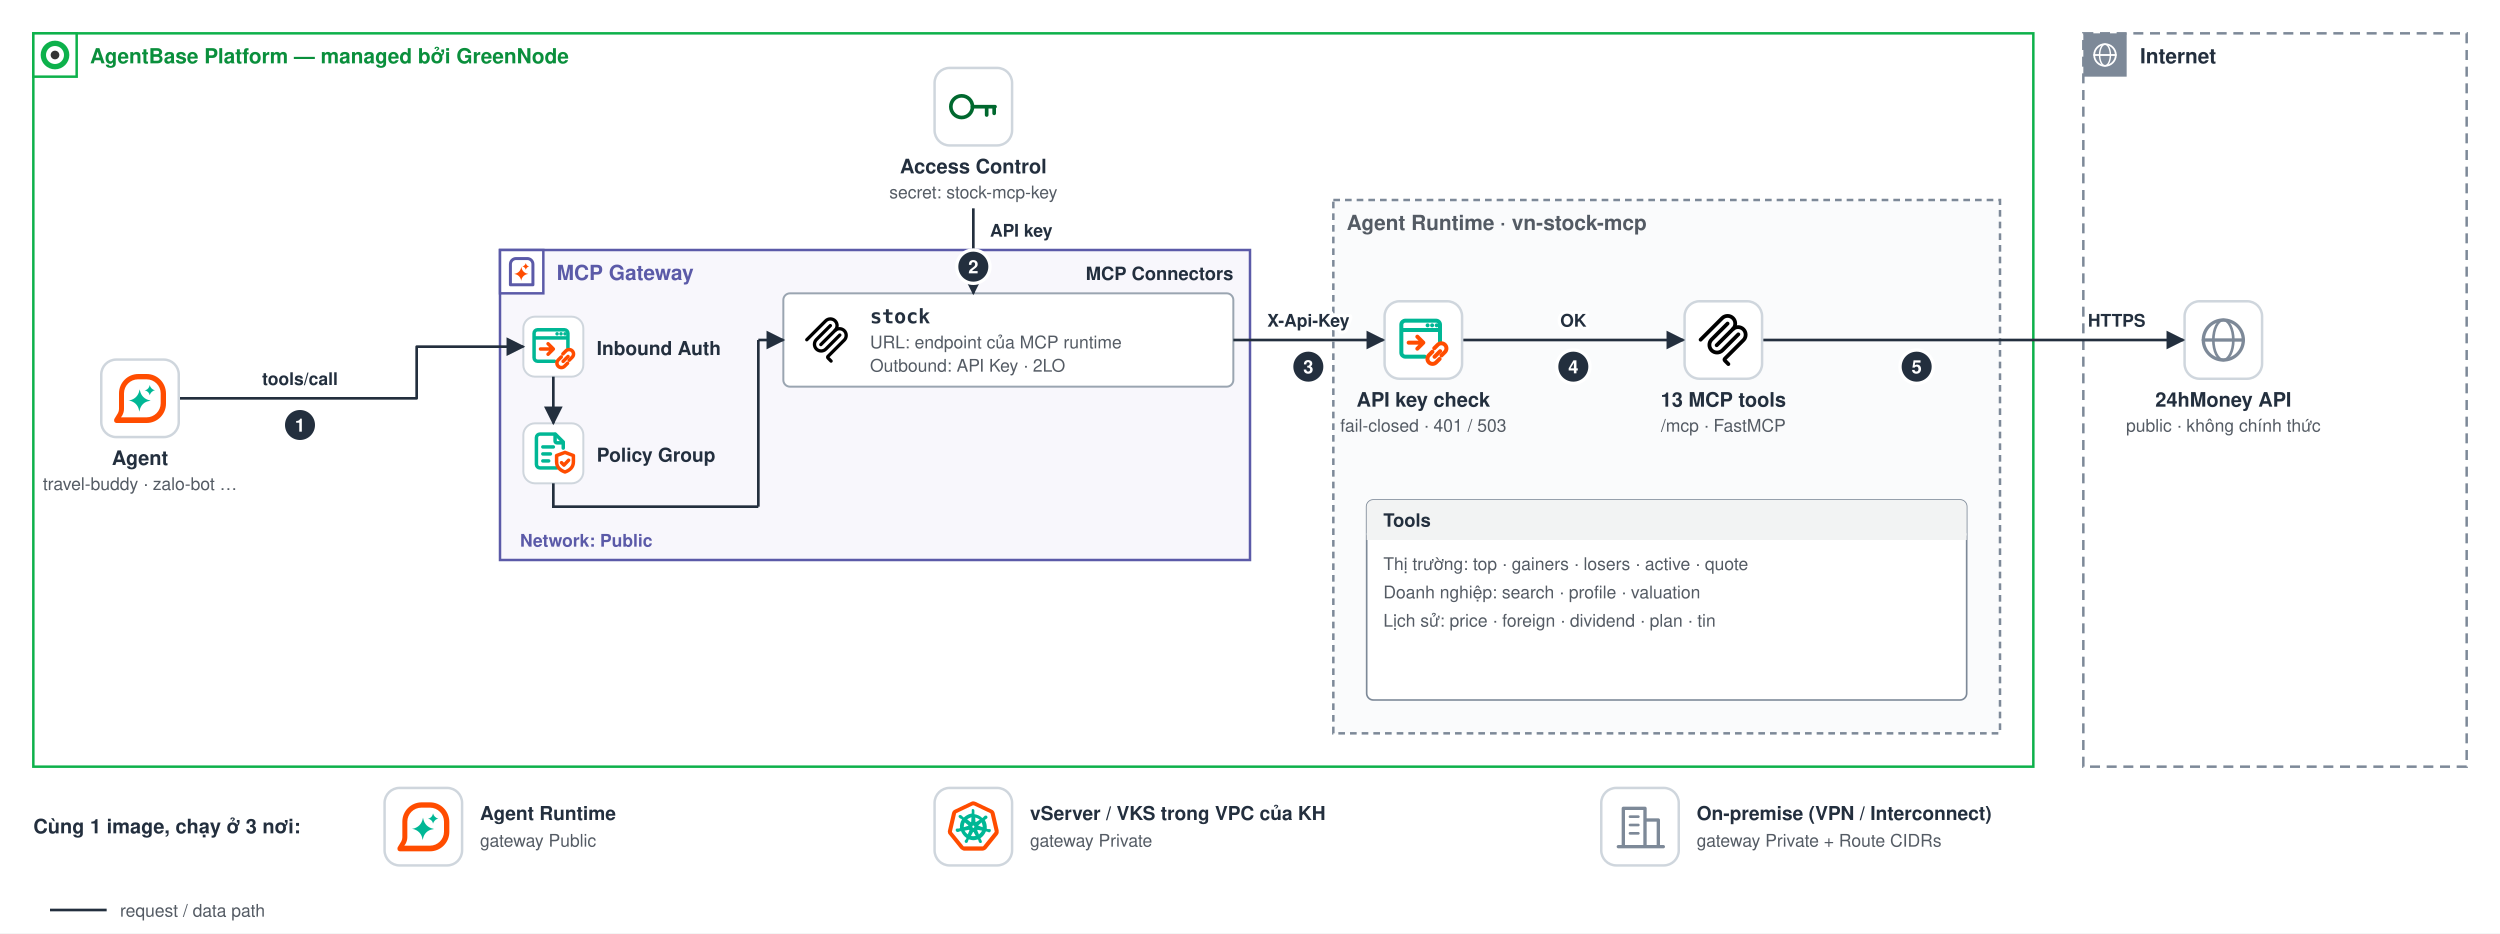
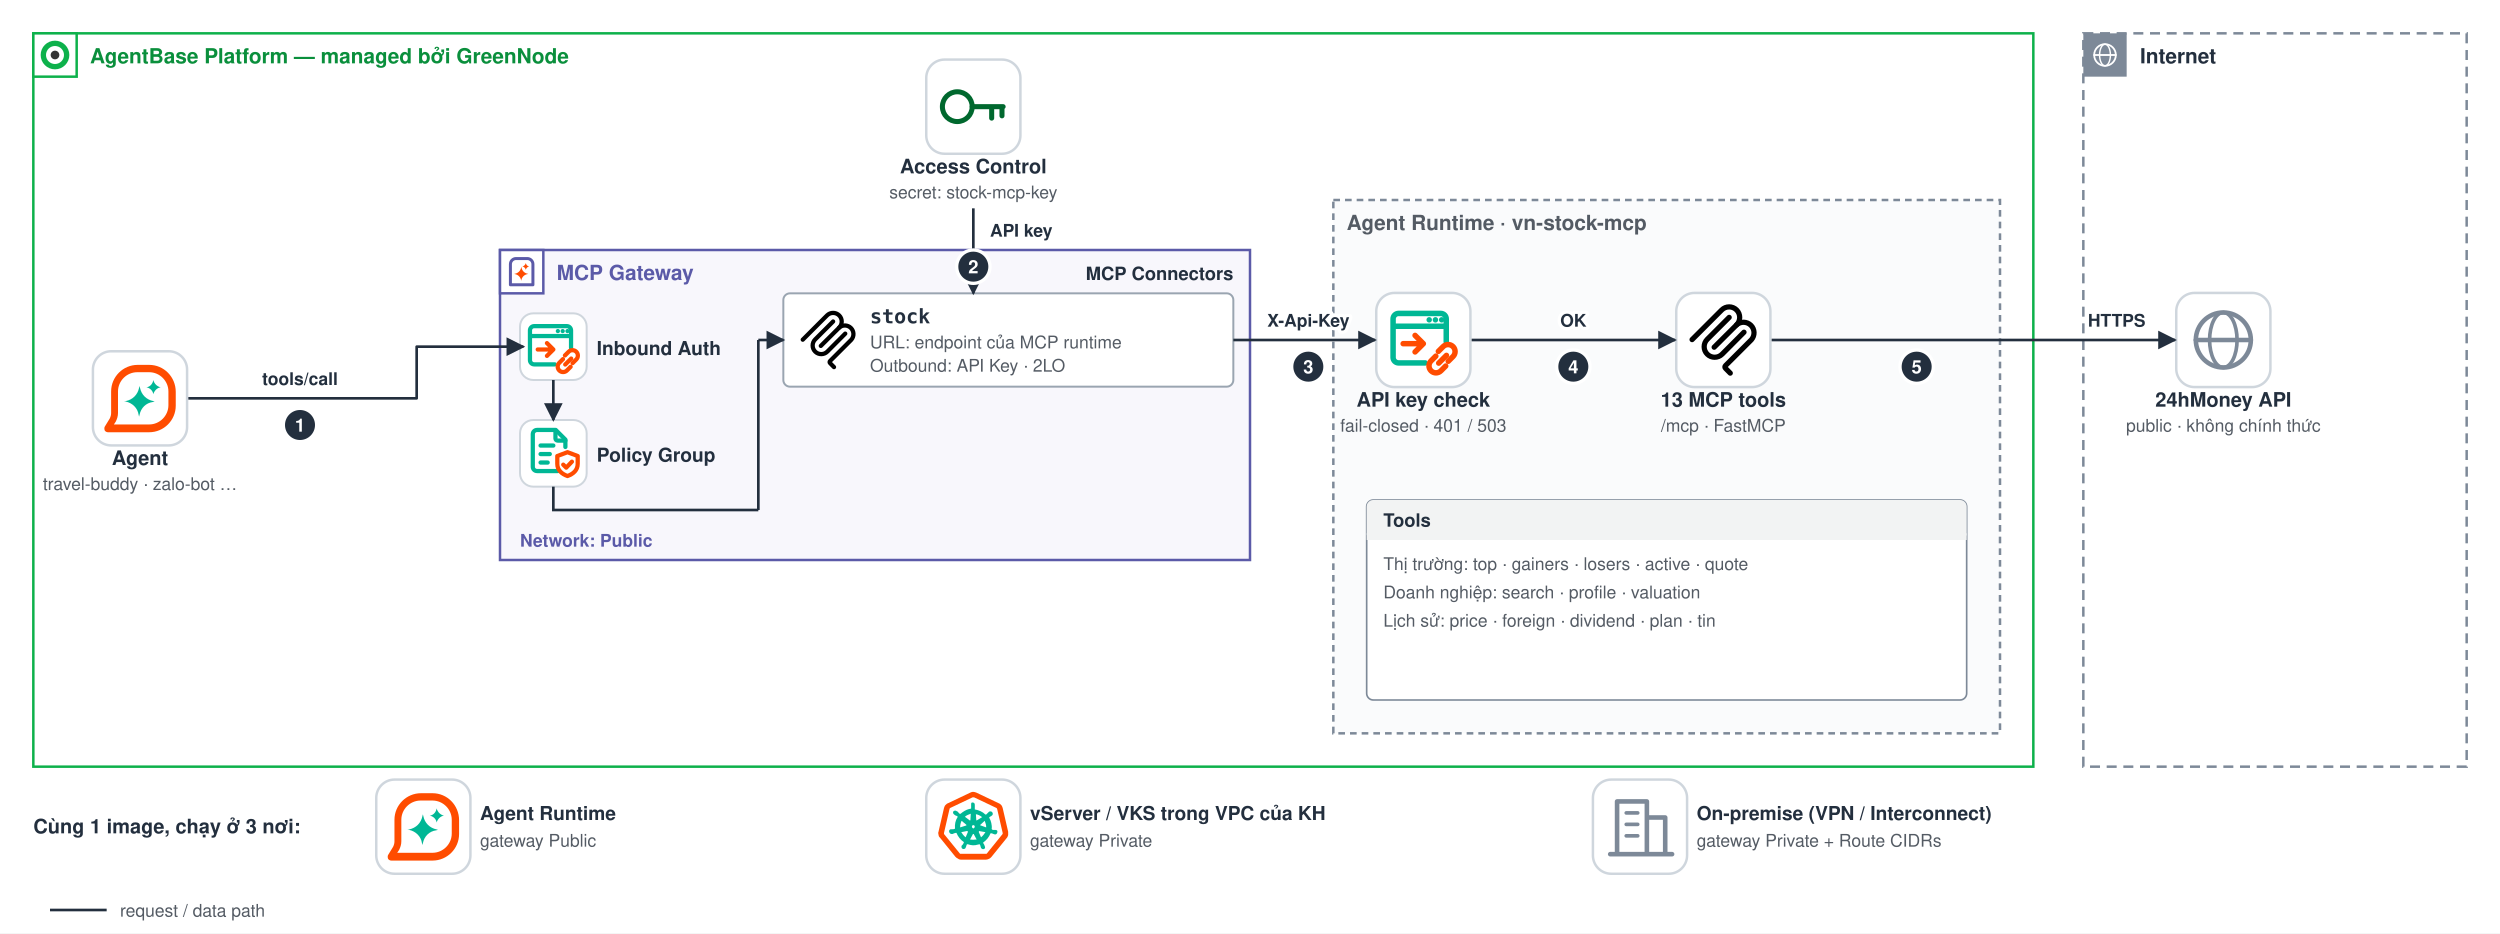
<svg xmlns="http://www.w3.org/2000/svg" xmlns:xlink="http://www.w3.org/1999/xlink" width="1500" height="560" viewBox="0 0 1500 560" font-family="Helvetica Neue,Helvetica,Arial,sans-serif" role="img" aria-label="Kiến trúc mcp-stock-server: agent gọi tool qua MCP Gateway; connector stock gắn API key từ Access Control; server kiểm tra key rồi gọi API 24hMoney">
  <rect width="1500" height="560" fill="#FFFFFF" />
  <defs>
    <marker id="a-ink" viewBox="0 0 10 10" refX="9" refY="5" markerWidth="7" markerHeight="7" orient="auto-start-reverse">
      <path d="M0 0L10 5L0 10z" fill="#232F3E" />
    </marker>
    <marker id="a-org" viewBox="0 0 10 10" refX="9" refY="5" markerWidth="7" markerHeight="7" orient="auto-start-reverse">
      <path d="M0 0L10 5L0 10z" fill="#FF4C00" />
    </marker>
    <marker id="a-red" viewBox="0 0 10 10" refX="9" refY="5" markerWidth="7" markerHeight="7" orient="auto-start-reverse">
      <path d="M0 0L10 5L0 10z" fill="#DD344C" />
    </marker>
    <symbol id="gn-ai" viewBox="0 0 20 20" fill="none">
      <path fill="#358DD5" d="M16.5,6.3c-0.5-1.2-1.6-2-2.9-2c-0.3-1.7-1.9-3-3.7-3c-1.8,0-3.3,1.3-3.7,3C5,4.1,3.7,5,3.3,6.3C2.1,6.6,1.2,7.7,1.2,9c0,1.5,1.2,2.8,2.8,2.8h12c1.5,0,2.8-1.2,2.8-2.8C18.8,7.7,17.8,6.6,16.5,6.3z M16,10.2H4c-0.7,0-1.2-0.6-1.2-1.2S3.3,7.7,4,7.7c0.3,0,0.7,0.1,0.9,0.4L6,9.2c0.3,0.3,0.8,0.3,1.1,0c0.3-0.3,0.3-0.8,0-1.1L5.9,7c-0.3-0.3-0.7-0.5-1-0.6C5.2,5.8,6,5.6,6.6,5.9c0.2,0.1,0.5,0.1,0.8,0c0.2-0.2,0.4-0.4,0.4-0.7c0-0.1,0-0.1,0-0.2c0-1.2,1-2.2,2.2-2.2s2.2,1,2.2,2.3c0,0.2,0.1,0.4,0.3,0.6c0.2,0.1,0.4,0.2,0.6,0.2c0.7-0.1,1.4,0.1,1.8,0.7c-0.3,0.1-0.6,0.3-0.8,0.5l-0.9,0.9h-0.7c-0.4,0-0.8,0.3-0.8,0.8c0,0.4,0.3,0.8,0.8,0.8h1c0.2,0,0.4-0.1,0.5-0.2l1.1-1.1c0.2-0.2,0.5-0.3,0.8-0.4c0,0,0,0,0,0c0.7,0,1.3,0.6,1.3,1.2S16.7,10.2,16,10.2z" />
      <path fill="#358DD5" d="M11.5,6.5L10.1,8l0.7,0.7V11c0,0.4-0.3,0.8-0.8,0.8S9.2,11.4,9.2,11V9.3L7.5,7.5c-0.3-0.3-0.3-0.8,0-1.1c0.3-0.3,0.8-0.3,1.1,0L9,6.9l1.5-1.5c0.3-0.3,0.8-0.3,1.1,0C11.8,5.8,11.8,6.2,11.5,6.5z" />
      <path fill="#358DD5" d="M10.8,11v3.4c-0.2-0.1-0.5-0.1-0.8-0.1s-0.5,0-0.8,0.1V11c0-0.4,0.3-0.8,0.8-0.8S10.8,10.6,10.8,11z" />
      <path fill="#358DD5" d="M14.5,13.5c-0.5,0.2-0.8,0.6-1.1,1.1l-1-1c-0.1-0.1-0.2-0.3-0.2-0.5v-2c0-0.4,0.3-0.8,0.8-0.8s0.8,0.3,0.8,0.8v1.7L14.5,13.5z" />
      <path fill="#358DD5" d="M7.8,11v2c0,0.2-0.1,0.4-0.2,0.5l-1,1c-0.2-0.5-0.6-0.8-1.1-1.1l0.8-0.8V11c0-0.4,0.3-0.8,0.8-0.8S7.8,10.6,7.8,11z" />
      <path fill="#FF5F4E" d="M10.8,14.4c-0.2-0.1-0.5-0.1-0.8-0.1s-0.5,0-0.8,0.1c-0.9,0.3-1.5,1.1-1.5,2.1c0,1.2,1,2.2,2.2,2.2s2.2-1,2.2-2.2C12.2,15.5,11.6,14.7,10.8,14.4z M10,17.2c-0.4,0-0.8-0.3-0.8-0.8c0-0.4,0.3-0.8,0.8-0.8s0.8,0.3,0.8,0.8C10.8,16.9,10.4,17.2,10,17.2z" />
      <path fill="#FF5F4E" d="M6.5,14.5c-0.2-0.5-0.6-0.8-1.1-1.1c-0.3-0.1-0.6-0.2-1-0.2c-1.2,0-2.2,1-2.2,2.2s1,2.2,2.2,2.2s2.2-1,2.2-2.2C6.8,15.1,6.7,14.8,6.5,14.5z M4.5,16.2c-0.4,0-0.8-0.3-0.8-0.8c0-0.4,0.3-0.8,0.8-0.8s0.8,0.3,0.8,0.8C5.2,15.9,4.9,16.2,4.5,16.2z" />
      <path fill="#FF5F4E" d="M15.5,13.2c-0.3,0-0.7,0.1-1,0.2c-0.5,0.2-0.8,0.6-1.1,1.1c-0.1,0.3-0.2,0.6-0.2,1c0,1.2,1,2.2,2.2,2.2s2.2-1,2.2-2.2S16.7,13.2,15.5,13.2z M15.5,16.2c-0.4,0-0.8-0.3-0.8-0.8c0-0.4,0.3-0.8,0.8-0.8s0.8,0.3,0.8,0.8C16.2,15.9,15.9,16.2,15.5,16.2z" />
    </symbol>
    <symbol id="gn-cr" viewBox="0 0 20 20" fill="none">
      <path fill="#00682E" d="M17.6,4.3L11,1.6c-0.7-0.3-1.3-0.3-2,0L2.4,4.3C1.7,4.6,1.2,5.3,1.2,6v10.6c0,1.2,0.9,2.1,2.1,2.1h13.6c1,0,1.8-0.8,1.8-1.8V6C18.8,5.3,18.3,4.6,17.6,4.3z M14.2,17.2H5.8V16c0-0.1,0.1-0.2,0.2-0.2h8c0.1,0,0.2,0.1,0.2,0.2V17.2z M17.2,16.9c0,0.2-0.1,0.3-0.3,0.3h-1.2V16c0-1-0.8-1.8-1.8-1.8H6c-1,0-1.8,0.8-1.8,1.8v1.2H3.3c-0.3,0-0.6-0.3-0.6-0.6V6c0-0.1,0.1-0.2,0.2-0.3L9.6,3C9.7,2.9,9.9,2.9,10,2.9c0.2,0,0.3,0,0.4,0.1l6.6,2.7c0.1,0.1,0.2,0.2,0.2,0.3V16.9z" />
      <path fill="#FF3D00" d="M13.2,9c0,0.4-0.3,0.8-0.8,0.8h-1.7c-0.4,0-0.8-0.3-0.8-0.8s0.3-0.8,0.8-0.8h1.7C12.9,8.2,13.2,8.6,13.2,9z" />
      <path fill="#00682E" d="M13.2,13c0,0.4-0.3,0.8-0.8,0.8h-1.7c-0.4,0-0.8-0.3-0.8-0.8s0.3-0.8,0.8-0.8h1.7C12.9,12.2,13.2,12.6,13.2,13z" />
      <path fill="#00682E" d="M15.8,8v1.5c0,0.4-0.3,0.8-0.8,0.8s-0.8-0.3-0.8-0.8V8c0-0.1-0.1-0.2-0.2-0.2H6C5.9,7.8,5.8,7.9,5.8,8v1.5c0,0.4-0.3,0.8-0.8,0.8S4.2,9.9,4.2,9.5V8C4.2,7,5,6.2,6,6.2h8C15,6.2,15.8,7,15.8,8z" />
      <path fill="#FF3D00" d="M15.8,12v1.5c0,0.4-0.3,0.8-0.8,0.8s-0.8-0.3-0.8-0.8V12c0-0.1-0.1-0.2-0.2-0.2H6c-0.1,0-0.2,0.1-0.2,0.2v1.5c0,0.4-0.3,0.8-0.8,0.8s-0.8-0.3-0.8-0.8V12c0-1,0.8-1.8,1.8-1.8h8C15,10.2,15.8,11,15.8,12z" />
    </symbol>
    <symbol id="gn-server" viewBox="0 0 20 20" fill="none">
      <line x1="9.75" y1="12.447" x2="9.75" y2="13.977" stroke="#FF4C00" stroke-width="1.5" stroke-linecap="round" />
      <line x1="6.523" y1="16.841" x2="1.962" y2="16.841" stroke="#FF4C00" stroke-width="1.5" stroke-linecap="round" />
      <line x1="17.432" y1="16.841" x2="12.871" y2="16.841" stroke="#FF4C00" stroke-width="1.5" stroke-linecap="round" />
      <mask id="gn-server-path-4-inside-1_14569_691052" fill="white">
        <path fill-rule="evenodd" clip-rule="evenodd" d="M16.061 12.303H9.697H3.03H2.424V12.242C1.041 11.962 0 10.739 0 9.273C0 7.599 1.357 6.242 3.03 6.242C3.477 6.242 3.902 6.339 4.284 6.513C4.617 3.969 6.913 2 9.697 2C11.786 2 13.601 3.109 14.517 4.738C14.991 4.536 15.513 4.424 16.061 4.424C18.236 4.424 20 6.188 20 8.364C20 10.437 18.398 12.137 16.364 12.291V12.303H16.061Z" />
      </mask>
      <path d="M2.424 12.303H0.924V13.803H2.424V12.303ZM2.424 12.242H3.924V11.016L2.723 10.772L2.424 12.242ZM4.284 6.513L3.663 7.878L5.508 8.718L5.771 6.708L4.284 6.513ZM14.517 4.738L13.21 5.473L13.869 6.645L15.105 6.118L14.517 4.738ZM16.364 12.291L16.25 10.796L14.864 10.901V12.291H16.364ZM16.364 12.303V13.803H17.864V12.303H16.364ZM16.061 10.803H9.697V13.803H16.061V10.803ZM9.697 10.803H3.03V13.803H9.697V10.803ZM3.03 10.803H2.424V13.803H3.03V10.803ZM3.924 12.303V12.242H0.924V12.303H3.924ZM2.723 10.772C2.025 10.631 1.5 10.011 1.5 9.273H-1.5C-1.5 11.466 0.057 13.293 2.126 13.712L2.723 10.772ZM1.5 9.273C1.5 8.428 2.185 7.742 3.03 7.742V4.742C0.528 4.742 -1.5 6.771 -1.5 9.273H1.5ZM3.03 7.742C3.259 7.742 3.472 7.792 3.663 7.878L4.905 5.148C4.332 4.887 3.696 4.742 3.03 4.742V7.742ZM5.771 6.708C5.999 4.966 7.61 3.5 9.697 3.5V0.5C6.217 0.5 3.235 2.973 2.797 6.318L5.771 6.708ZM9.697 3.5C11.253 3.5 12.563 4.324 13.21 5.473L15.825 4.003C14.638 1.894 12.319 0.5 9.697 0.5V3.5ZM15.105 6.118C15.397 5.994 15.719 5.924 16.061 5.924V2.924C15.307 2.924 14.585 3.078 13.929 3.358L15.105 6.118ZM16.061 5.924C17.408 5.924 18.5 7.016 18.5 8.364H21.5C21.5 5.36 19.065 2.924 16.061 2.924V5.924ZM18.5 8.364C18.5 9.647 17.508 10.7 16.25 10.796L16.477 13.787C19.288 13.573 21.5 11.228 21.5 8.364H18.5ZM14.864 12.291V12.303H17.864V12.291H14.864ZM16.364 10.803H16.061V13.803H16.364V10.803Z" fill="#00B795" mask="url(#gn-server-path-4-inside-1_14569_691052)" />
      <circle cx="9.697" cy="16.546" r="1.212" fill="#00B795" />
    </symbol>
    <symbol id="gn-vks" viewBox="0 0 20 20" fill="none">
      <path fill="#FF4C00" d="M19.5,11.4L18,4.9c-0.1-0.3-0.2-0.6-0.4-0.8c-0.2-0.2-0.4-0.4-0.7-0.5l-6.1-2.9c-0.3-0.1-0.6-0.2-0.9-0.2H9.9c-0.2,0-0.5,0.1-0.7,0.2L3.1,3.6C2.8,3.7,2.6,3.9,2.4,4.1C2.2,4.3,2.1,4.6,2,4.9l-1.5,6.5c-0.1,0.2-0.1,0.5,0,0.8c0,0.2,0.1,0.5,0.3,0.7l0.1,0.1l4.2,5.2c0.2,0.2,0.4,0.4,0.7,0.5C6,18.9,6.3,19,6.6,19h6.8c0.3,0,0.6-0.1,0.8-0.2c0.3-0.1,0.5-0.3,0.7-0.5l4.2-5.2c0.2-0.2,0.3-0.5,0.4-0.8C19.5,12,19.5,11.7,19.5,11.4zM18,11.9c0,0.1,0,0.1-0.1,0.2l-4.2,5.2c0,0-0.1,0.1-0.1,0.1c-0.1,0-0.1,0-0.2,0H6.6c-0.1,0-0.1,0-0.2,0c0,0-0.1-0.1-0.1-0.1L2,12c0,0,0-0.1,0-0.1c0,0,0-0.1,0-0.2l1.5-6.5c0-0.1,0-0.1,0.1-0.2c0,0,0.1-0.1,0.1-0.1L9.8,2c0,0,0.1,0,0.2,0c0.1,0,0.1,0,0.2,0l6.1,2.9c0,0,0.1,0.1,0.1,0.1c0,0,0.1,0.1,0.1,0.2l1.5,6.5C18,11.8,18,11.9,18,11.9z" />
      <path fill="#00B795" d="M16.1,10.9c-0.2,0-0.3,0-0.3,0h-0.1c-0.2,0-0.4,0-0.6-0.1l-0.1-0.2c0.1-0.5,0-1.1-0.1-1.6c-0.1-0.5-0.3-1-0.6-1.5l0.1-0.1c0.1-0.1,0.3-0.2,0.5-0.3l0.1-0.1c0.4-0.2,0.4-0.7,0.1-1c-0.2-0.2-0.5-0.2-0.8-0.1l-0.1,0.1l-0.2,0.2l-0.1,0.1c-0.2,0.2-0.3,0.3-0.4,0.4h-0.2c-0.8-0.8-1.8-1.2-2.9-1.4V5c0-0.2,0-0.4,0-0.6V4c0-0.4-0.3-0.6-0.6-0.6S9.4,3.5,9.4,3.9V4c0,0.1,0,0.2,0,0.3v0.1c0,0.2,0,0.4,0,0.6L9.3,5.1c-0.2,0-0.3,0.1-0.5,0.1C8,5.4,7.2,5.9,6.5,6.5H6.3C6.2,6.4,6,6.3,5.9,6.1L5.8,6L5.6,5.8L5.5,5.8C5.2,5.5,4.7,5.6,4.5,5.9C4.4,6.2,4.5,6.5,4.8,6.7l0.1,0.1l0.2,0.1L5.2,7C5.4,7,5.6,7.1,5.7,7.2v0.2c-0.6,0.9-0.8,2-0.7,3.1l-0.1,0.1c-0.2,0.1-0.4,0.1-0.6,0.1H4.2c-0.1,0-0.2,0-0.3,0l-0.1,0c-0.3,0.1-0.5,0.4-0.4,0.7C3.5,11.8,3.8,12,4.1,12h0.1l0.1,0c0.1,0,0.2-0.1,0.2-0.1l0.1,0c0.2-0.1,0.4-0.2,0.6-0.2h0.2c0.4,1,1.1,1.9,2,2.5v0.2c-0.1,0.2-0.2,0.3-0.3,0.5L7,15l-0.2,0.2c-0.1,0.3,0,0.7,0.2,0.8c0.3,0.2,0.7,0.1,0.9-0.2V15.7l0.1-0.2l0.1-0.3c0-0.2,0.1-0.3,0.2-0.4h0.2c0.9,0.3,1.8,0.4,2.7,0.1c0.2,0,0.3-0.1,0.5-0.1l0.1,0.1c0.1,0.1,0.1,0.3,0.2,0.6l0.1,0.3c0.2,0.3,0.5,0.4,0.8,0.3c0.3-0.1,0.4-0.5,0.2-0.8l-0.1-0.3c-0.1-0.2-0.2-0.4-0.3-0.5v-0.2c0.9-0.6,1.6-1.5,2-2.5h0.2c0.2,0,0.3,0.1,0.6,0.2l0.3,0.1c0.3,0.1,0.6-0.1,0.7-0.4C16.7,11.2,16.5,10.9,16.1,10.9zM9.8,9.6h0.4l0.2,0.3l-0.1,0.4L10,10.5l-0.3-0.2L9.6,9.9L9.8,9.6zM6.4,10.2c0-0.6,0.1-1.2,0.4-1.8l1.2,1v0l0.1,0.1c0,0,0,0.1,0,0.2c0,0,0,0-0.1,0L6.4,10.2zM8.5,11.4l0,0.1h0l-0.6,1.4c-0.5-0.4-0.9-0.9-1.2-1.4l1.5-0.3v0l0.1,0C8.5,11.2,8.5,11.2,8.5,11.4zM8.9,8.2L7.7,7.3c0.4-0.4,1-0.6,1.5-0.8h0.1L9.2,8.2c0,0.1-0.1,0.1-0.2,0.1L8.9,8.2zM10.8,13.5c-0.6,0.1-1.2,0.1-1.7,0L9.9,12H10l0.1,0l0.8,1.5H10.8zM11.1,8.2L11.1,8.2c-0.2,0.1-0.2,0.1-0.3,0.1v-0.2l-0.1-1.5c0.6,0.1,1.2,0.4,1.7,0.8L11.1,8.2zM12.1,12.9l-0.6-1.4v-0.1c0-0.1,0-0.1,0.1-0.2l1.7,0.3C13,12,12.6,12.5,12.1,12.9zM12.1,9.7L12,9.7c-0.1,0-0.1-0.1-0.1-0.1v-0.1l1.2-1.1c0.1,0.3,0.2,0.6,0.3,0.9c0.1,0.3,0.1,0.6,0.1,0.9L12.1,9.7z" />
    </symbol>
    <symbol id="gn-vdb" viewBox="0 0 20 20" fill="none">
      <path fill="#FF4C00" d="M10,13.8c-0.4,0-0.8-0.3-0.8-0.8v-0.8H5c-0.4,0-0.8-0.3-0.8-0.8s0.3-0.8,0.8-0.8h10c0.4,0,0.8,0.3,0.8,0.8s-0.3,0.8-0.8,0.8h-4.2V13C10.8,13.4,10.4,13.8,10,13.8z" />
      <path fill="#00B795" d="M11.6,14.8H8.4c-0.9,0-1.6,0.7-1.6,1.6v1.7c0,0.9,0.7,1.6,1.6,1.6h3.2c0.9,0,1.6-0.7,1.6-1.6v-1.7C13.2,15.5,12.5,14.8,11.6,14.8z M11.8,18.1c0,0.1-0.1,0.1-0.1,0.1H8.4c-0.1,0-0.1-0.1-0.1-0.1v-1.7c0-0.1,0.1-0.1,0.1-0.1h3.2c0.1,0,0.1,0.1,0.1,0.1V18.1z" />
      <path fill="#00B795" d="M5,0.2C2.3,0.2,0.2,1.4,0.2,3v4c0,1.6,2,2.8,4.8,2.8S9.8,8.6,9.8,7V3C9.8,1.4,7.7,0.2,5,0.2z M5,8.2C3.1,8.2,1.8,7.5,1.8,7c0.8,0.5,2,0.7,3.2,0.7S7.4,7.5,8.2,7C8.2,7.5,6.9,8.2,5,8.2z M5,6.2C3.1,6.2,1.8,5.5,1.8,5c0.8,0.5,2,0.7,3.2,0.7S7.4,5.5,8.2,5C8.2,5.5,6.9,6.2,5,6.2z M5,4.2C3,4.2,1.8,3.5,1.8,3S3,1.8,5,1.8S8.2,2.5,8.2,3S7,4.2,5,4.2z" />
      <path fill="#00B795" d="M15,0.2c-2.7,0-4.8,1.2-4.8,2.8v4c0,1.6,2,2.8,4.8,2.8s4.8-1.2,4.8-2.8V3C19.8,1.4,17.7,0.2,15,0.2z M15,8.2c-1.9,0-3.2-0.7-3.2-1.2c0.8,0.5,2,0.7,3.2,0.7s2.4-0.3,3.2-0.7C18.2,7.5,16.9,8.2,15,8.2z M15,6.2c-1.9,0-3.2-0.7-3.2-1.2c0.8,0.5,2,0.7,3.2,0.7s2.4-0.3,3.2-0.7C18.2,5.5,16.9,6.2,15,6.2z M15,4.2c-2,0-3.2-0.8-3.2-1.2S13,1.8,15,1.8s3.2,0.8,3.2,1.2S17,4.2,15,4.2z" />
    </symbol>
    <symbol id="gn-vnet" viewBox="0 0 20 20" fill="none">
      <path fill="#FF4C00" d="M17.5,7.7l-2.2,2.2c-0.2,0.2-0.5,0.2-0.7,0l-2.2-2.2c-0.3-0.3-0.1-0.8,0.4-0.8h1.4V6c0-0.1-0.1-0.2-0.2-0.2H9.4c0-0.2,0.1-0.5,0.1-0.8s0-0.5-0.1-0.8H14c1,0,1.8,0.8,1.8,1.8v0.9h1.4C17.6,6.9,17.8,7.4,17.5,7.7z" />
      <path fill="#00B795" d="M9.4,4.2C9.1,2.1,7.2,0.5,5,0.5c-2.5,0-4.5,2-4.5,4.5s2,4.5,4.5,4.5c2.2,0,4.1-1.6,4.4-3.8c0-0.2,0.1-0.5,0.1-0.8S9.5,4.5,9.4,4.2z M5,8C3.3,8,2,6.7,2,5s1.3-3,3-3s3,1.3,3,3S6.7,8,5,8z" />
      <path fill="#FF4C00" fill-rule="evenodd" clip-rule="evenodd" d="M10.5,15c0,0.3,0,0.5,0.1,0.8H6c-1,0-1.8-0.8-1.8-1.8v-0.9H2.8c-0.4,0-0.7-0.5-0.4-0.9l2.2-2.2c0.2-0.2,0.5-0.2,0.7,0l2.2,2.2c0.3,0.3,0.1,0.9-0.4,0.9H5.8V14c0,0.1,0.1,0.2,0.2,0.2h4.6C10.5,14.5,10.5,14.7,10.5,15z" />
      <path fill="#00B795" d="M15,10.5c-2.2,0-4.1,1.6-4.4,3.8c0,0.2-0.1,0.5-0.1,0.8s0,0.5,0.1,0.8c0.3,2.1,2.2,3.8,4.4,3.8c2.5,0,4.5-2,4.5-4.5S17.5,10.5,15,10.5z M15,18c-1.7,0-3-1.3-3-3s1.3-3,3-3s3,1.3,3,3S16.7,18,15,18z" />
    </symbol>
    <symbol id="mcp" viewBox="60 20 1800 1800" fill="none">
      <g stroke="#000000" stroke-width="128" stroke-linecap="round" stroke-linejoin="round">
        <path d="M193 910L920 183A258 258 0 0 1 1286 548L735 1097" />
        <path d="M1103 365L565 903A258 258 0 0 0 930 1268L1467 729" />
        <path d="M1286 548A258 258 0 0 1 1650 912L1015 1547Q980 1582 1015 1617L1130 1733" />
      </g>
    </symbol>
    <symbol id="agent-runtime" viewBox="0 0 16 16" fill="none">
      <path fill="#FF4C00" d="M10,0.7H7.5c-3.2,0-5.8,2.6-5.8,5.8v4.7c0,0.4-0.1,0.8-0.3,1.2l-1.1,1.8c-0.1,0.2-0.1,0.5,0,0.8c0.1,0.2,0.4,0.4,0.7,0.4h9c3.2,0,5.8-2.6,5.8-5.8v-3C15.8,3.3,13.2,0.7,10,0.7z M14.2,9.5c0,2.3-1.9,4.2-4.2,4.2H2.3l0.4-0.6c0.3-0.6,0.5-1.2,0.5-1.9V6.5c0-2.3,1.9-4.2,4.2-4.2H10c2.3,0,4.2,1.9,4.2,4.2V9.5z" />
      <path fill="#00B795" d="M11.2,8.7l-0.4,0.1C9.3,9,8.2,10.1,7.9,11.6L7.8,12l-0.1-0.4C7.5,10.1,6.3,9,4.9,8.7L4.5,8.7l0.4-0.1c1.5-0.3,2.6-1.4,2.9-2.9l0.1-0.4l0.1,0.4c0.3,1.5,1.4,2.6,2.9,2.9L11.2,8.7z" />
      <path fill="#00B795" d="M12.5,5.6c-0.8,0.1-1.4,0.8-1.6,1.5c-0.1-0.8-0.8-1.4-1.5-1.5c0.8-0.1,1.4-0.8,1.5-1.6C11.1,4.8,11.7,5.4,12.5,5.6z" />
    </symbol>
    <symbol id="policy" viewBox="0 0 20 20" fill="none">
      <path d="M11.5 16.25H4.25c-0.83 0-1.5-0.67-1.5-1.5V3.25c0-0.83 0.67-1.5 1.5-1.5h6.6l3.4 3.4v2.6" stroke="#00B795" stroke-width="1.5" stroke-linecap="round" stroke-linejoin="round" />
      <path d="M10.75 1.9v2.85c0 0.41 0.34 0.75 0.75 0.75h2.75" stroke="#00B795" stroke-width="1.5" stroke-linecap="round" stroke-linejoin="round" />
      <path d="M5.5 7.25h4.5M5.5 10.25h3.25M5.5 13.25h2.5" stroke="#00B795" stroke-width="1.5" stroke-linecap="round" />
      <path d="M15 9.6l3.6 1.35v2.75c0 2.25-1.6 3.6-3.6 4.3c-2-0.7-3.6-2.05-3.6-4.3v-2.75z" fill="#FFFFFF" stroke="#FF4C00" stroke-width="1.5" stroke-linejoin="round" />
      <path d="M13.5 14l1.05 1.05l2-2.1" stroke="#FF4C00" stroke-width="1.5" stroke-linecap="round" stroke-linejoin="round" />
    </symbol>
    <symbol id="mcp-gateway" viewBox="0 0 16 16" fill="none">
      <path fill="#5B5AA8" d="M11,0.2H5C2.9,0.2,1.2,1.9,1.2,4v11c0,0.4,0.3,0.8,0.8,0.8h12c0.4,0,0.8-0.3,0.8-0.8V4C14.8,1.9,13.1,0.2,11,0.2z M13.2,14.2H2.8V4c0-1.2,1-2.2,2.2-2.2h6c1.2,0,2.2,1,2.2,2.2V14.2z" />
      <path fill="#FF4C00" d="M11.5,9.2l-0.4,0.1c-1.7,0.3-3,1.6-3.3,3.3L7.8,13l-0.1-0.4c-0.3-1.7-1.6-3-3.3-3.3L4,9.2l0.4-0.1c1.7-0.3,3-1.6,3.3-3.3l0.1-0.4l0.1,0.4c0.3,1.7,1.6,3,3.3,3.3L11.5,9.2z" />
      <path fill="#FF4C00" d="M12,5.2c-0.9,0.2-1.6,0.9-1.8,1.8c-0.2-0.9-0.9-1.6-1.8-1.8c0.9-0.2,1.6-0.9,1.8-1.8C10.4,4.4,11.1,5.1,12,5.2z" />
    </symbol>
    <symbol id="inbound-auth" viewBox="0 0 20 20" fill="none">
      <path d="M16.25 10.5V4.25c0-0.83-0.67-1.5-1.5-1.5H3.25c-0.83 0-1.5 0.67-1.5 1.5v10.5c0 0.83 0.67 1.5 1.5 1.5h7.25" stroke="#00B795" stroke-width="1.5" stroke-linecap="round" stroke-linejoin="round" />
      <path d="M1.75 6.25h14.5" stroke="#00B795" stroke-width="1.5" />
      <circle cx="11.6" cy="4.5" r="0.75" fill="#00B795" />
      <circle cx="13.3" cy="4.5" r="0.75" fill="#00B795" />
      <circle cx="15" cy="4.5" r="0.75" fill="#00B795" />
      <path d="M4.5 11h5.25M7.75 8.75L10 11l-2.25 2.25" stroke="#FF4C00" stroke-width="1.5" stroke-linecap="round" stroke-linejoin="round" />
      <g stroke="#FF4C00" stroke-width="1.5" stroke-linecap="round">
        <path d="M14.1 13.1l1.3-1.3a1.9 1.9 0 0 1 2.7 2.7l-1.3 1.3" />
        <path d="M16.1 17.1l-1.3 1.3a1.9 1.9 0 0 1 -2.7-2.7l1.3-1.3" />
        <path d="M14.2 16.3l2.1-2.1" />
      </g>
    </symbol>
  </defs>
  <rect x="20" y="20" width="1200" height="440" fill="none" stroke="#0DB14B" stroke-width="1.5" />
  <rect x="20" y="20" width="26" height="26" fill="#FFFFFF" stroke="#0DB14B" stroke-width="1.5" />
  <circle cx="33" cy="33" r="7" fill="none" stroke="#0DB14B" stroke-width="3.2" />
  <circle cx="33" cy="33" r="2.6" fill="#333333" />
  <text x="54" y="38" font-size="12.5" font-weight="700" fill="#0A8F3C" text-anchor="start">AgentBase Platform — managed bởi GreenNode</text>
-   <rect x="60.75" y="215.75" width="46.5" height="46.5" rx="9" fill="#FFFFFF" stroke="#CFD6DD" stroke-width="1.5" />
-   <use href="#agent-runtime" xlink:href="#agent-runtime" x="68" y="223" width="32" height="32" />
+   <rect x="55.75" y="210.75" width="56.5" height="56.5" rx="11" fill="#FFFFFF" stroke="#CFD6DD" stroke-width="1.5" />
+   <use href="#agent-runtime" xlink:href="#agent-runtime" x="62" y="217" width="44" height="44" />
  <text x="84" y="279" font-size="12" font-weight="700" fill="#232F3E" text-anchor="middle">Agent</text>
  <text x="84" y="294" font-size="10.5" font-weight="400" fill="#545B64" text-anchor="middle">travel-buddy · zalo-bot …</text>
-   <rect x="560.75" y="40.75" width="46.5" height="46.5" rx="9" fill="#FFFFFF" stroke="#CFD6DD" stroke-width="1.5" />
-   <circle cx="577" cy="64" r="6.5" fill="none" stroke="#00682E" stroke-width="2.2" />
-   <path d="M583.5 64H597M592 64v5M596.5 64v4" fill="none" stroke="#00682E" stroke-width="2.2" stroke-linecap="round" stroke-linejoin="round" />
+   <rect x="555.75" y="35.75" width="56.5" height="56.5" rx="11" fill="#FFFFFF" stroke="#CFD6DD" stroke-width="1.5" />
+   <g transform="translate(584 64) scale(1.375) translate(-584 -64)">
+     <circle cx="577" cy="64" r="6.5" fill="none" stroke="#00682E" stroke-width="2.2" />
+     <path d="M583.5 64H597M592 64v5M596.5 64v4" fill="none" stroke="#00682E" stroke-width="2.2" stroke-linecap="round" stroke-linejoin="round" />
+   </g>
  <text x="584" y="104" font-size="12" font-weight="700" fill="#232F3E" text-anchor="middle">Access Control</text>
  <text x="584" y="119" font-size="10.5" font-weight="400" fill="#545B64" text-anchor="middle">secret: stock-mcp-key</text>
  <rect x="300" y="150" width="450" height="186" fill="#F8F7FC" stroke="#5B5AA8" stroke-width="1.5" />
  <rect x="300" y="150" width="26" height="26" fill="#FFFFFF" stroke="#5B5AA8" stroke-width="1.5" />
  <use href="#mcp-gateway" xlink:href="#mcp-gateway" x="304" y="154" width="18" height="18" />
  <text x="334" y="168" font-size="12.5" font-weight="700" fill="#5B5AA8" text-anchor="start">MCP Gateway</text>
  <text x="740" y="168" font-size="11" font-weight="700" fill="#232F3E" text-anchor="end">MCP Connectors</text>
-   <rect x="314" y="190" width="36" height="36" rx="7" fill="#FFFFFF" stroke="#CFD6DD" stroke-width="1.2" />
-   <use href="#inbound-auth" xlink:href="#inbound-auth" x="318" y="194" width="28" height="28" />
+   <rect x="312" y="188" width="40" height="40" rx="8" fill="#FFFFFF" stroke="#CFD6DD" stroke-width="1.2" />
+   <use href="#inbound-auth" xlink:href="#inbound-auth" x="315" y="191" width="34" height="34" />
  <text x="358" y="213" font-size="11.5" font-weight="700" fill="#232F3E" text-anchor="start">Inbound Auth</text>
-   <rect x="314" y="254" width="36" height="36" rx="7" fill="#FFFFFF" stroke="#CFD6DD" stroke-width="1.2" />
-   <use href="#policy" xlink:href="#policy" x="318" y="258" width="28" height="28" />
+   <rect x="312" y="252" width="40" height="40" rx="8" fill="#FFFFFF" stroke="#CFD6DD" stroke-width="1.2" />
+   <use href="#policy" xlink:href="#policy" x="315" y="255" width="34" height="34" />
  <text x="358" y="277" font-size="11.5" font-weight="700" fill="#232F3E" text-anchor="start">Policy Group</text>
-   <polyline points="332,226 332,254" fill="none" stroke="#232F3E" stroke-width="1.6" stroke-linejoin="round" marker-end="url(#a-ink)" />
+   <polyline points="332,228 332,252" fill="none" stroke="#232F3E" stroke-width="1.6" stroke-linejoin="round" marker-end="url(#a-ink)" />
  <text x="312" y="328" font-size="10.5" font-weight="600" fill="#5B5AA8" text-anchor="start">Network: Public</text>
  <rect x="470" y="176" width="270" height="56" rx="4" fill="#FFFFFF" stroke="#9AA5B1" stroke-width="1.2" />
-   <use href="#mcp" xlink:href="#mcp" x="482" y="190" width="28" height="28" />
+   <use href="#mcp" xlink:href="#mcp" x="479" y="186" width="36" height="36" />
  <text x="522" y="194" font-size="12" font-weight="700" fill="#232F3E" font-family="Menlo,Consolas,monospace">stock</text>
  <text x="522" y="209" font-size="10.5" font-weight="400" fill="#545B64" text-anchor="start">URL: endpoint của MCP runtime</text>
  <text x="522" y="223" font-size="10.5" font-weight="400" fill="#545B64" text-anchor="start">Outbound: API Key · 2LO</text>
-   <polyline points="332,290 332,304 455,304" fill="none" stroke="#232F3E" stroke-width="1.6" />
-   <polyline points="455,204 455,304" fill="none" stroke="#232F3E" stroke-width="1.6" />
+   <polyline points="332,292 332,306 455,306" fill="none" stroke="#232F3E" stroke-width="1.6" />
+   <polyline points="455,204 455,306" fill="none" stroke="#232F3E" stroke-width="1.6" />
  <polyline points="455,204 470,204" fill="none" stroke="#232F3E" stroke-width="1.6" stroke-linejoin="round" marker-end="url(#a-ink)" />
  <rect x="800" y="120" width="400" height="320" fill="#FAFBFC" stroke="#7D8998" stroke-width="1.5" stroke-dasharray="4 3" />
  <text x="808" y="138" font-size="12.5" font-weight="700" fill="#545B64" text-anchor="start">Agent Runtime · vn-stock-mcp</text>
-   <rect x="830.75" y="180.75" width="46.5" height="46.5" rx="9" fill="#FFFFFF" stroke="#CFD6DD" stroke-width="1.5" />
-   <use href="#inbound-auth" xlink:href="#inbound-auth" x="838" y="188" width="32" height="32" />
+   <rect x="825.75" y="175.75" width="56.5" height="56.5" rx="11" fill="#FFFFFF" stroke="#CFD6DD" stroke-width="1.5" />
+   <use href="#inbound-auth" xlink:href="#inbound-auth" x="832" y="182" width="44" height="44" />
  <text x="854" y="244" font-size="12" font-weight="700" fill="#232F3E" text-anchor="middle">API key check</text>
  <text x="854" y="259" font-size="10.5" font-weight="400" fill="#545B64" text-anchor="middle">fail-closed · 401 / 503</text>
-   <rect x="1010.75" y="180.75" width="46.5" height="46.5" rx="9" fill="#FFFFFF" stroke="#CFD6DD" stroke-width="1.5" />
-   <use href="#mcp" xlink:href="#mcp" x="1018" y="188" width="32" height="32" />
+   <rect x="1005.75" y="175.75" width="56.5" height="56.5" rx="11" fill="#FFFFFF" stroke="#CFD6DD" stroke-width="1.5" />
+   <use href="#mcp" xlink:href="#mcp" x="1012" y="182" width="44" height="44" />
  <text x="1034" y="244" font-size="12" font-weight="700" fill="#232F3E" text-anchor="middle">13 MCP tools</text>
  <text x="1034" y="259" font-size="10.5" font-weight="400" fill="#545B64" text-anchor="middle">/mcp · FastMCP</text>
  <rect x="820" y="300" width="360" height="120" rx="4" fill="#FFFFFF" stroke="#7D8998" stroke-width="1" />
  <rect x="820" y="300" width="360" height="24" rx="4" fill="#F2F3F3" />
  <rect x="820" y="320" width="360" height="4" fill="#F2F3F3" />
  <text x="830" y="316" font-size="11" font-weight="700" fill="#232F3E" text-anchor="start">Tools</text>
  <text x="830" y="342" font-size="10.5" font-weight="400" fill="#545B64" text-anchor="start">Thị trường: top · gainers · losers · active · quote</text>
  <text x="830" y="359" font-size="10.5" font-weight="400" fill="#545B64" text-anchor="start">Doanh nghiệp: search · profile · valuation</text>
  <text x="830" y="376" font-size="10.5" font-weight="400" fill="#545B64" text-anchor="start">Lịch sử: price · foreign · dividend · plan · tin</text>
  <rect x="1250" y="20" width="230" height="440" fill="none" stroke="#7D8998" stroke-width="1.5" stroke-dasharray="6 4" />
  <rect x="1250" y="20" width="26" height="26" fill="#7D8998" />
  <g transform="translate(1250 20) scale(0.5417)">
    <circle cx="24" cy="24" r="12" fill="none" stroke="#FFFFFF" stroke-width="2" />
    <path d="M12 24h24" fill="none" stroke="#FFFFFF" stroke-width="2" stroke-linecap="round" stroke-linejoin="round" />
    <path d="M24 12a6 12 0 0 0 0 24a6 12 0 0 0 0 -24" fill="none" stroke="#FFFFFF" stroke-width="1.6" stroke-linecap="round" stroke-linejoin="round" />
  </g>
  <text x="1284" y="38" font-size="12.5" font-weight="700" fill="#232F3E" text-anchor="start">Internet</text>
-   <rect x="1310.75" y="180.75" width="46.5" height="46.5" rx="9" fill="#FFFFFF" stroke="#CFD6DD" stroke-width="1.5" />
-   <circle cx="1334" cy="204" r="12" fill="none" stroke="#7D8998" stroke-width="2" />
-   <path d="M1322 204h24" fill="none" stroke="#7D8998" stroke-width="2" stroke-linecap="round" stroke-linejoin="round" />
-   <path d="M1334 192a6 12 0 0 0 0 24a6 12 0 0 0 0 -24" fill="none" stroke="#7D8998" stroke-width="1.6" stroke-linecap="round" stroke-linejoin="round" />
+   <rect x="1305.75" y="175.75" width="56.5" height="56.5" rx="11" fill="#FFFFFF" stroke="#CFD6DD" stroke-width="1.5" />
+   <g transform="translate(1334 204) scale(1.375) translate(-1334 -204)">
+     <circle cx="1334" cy="204" r="12" fill="none" stroke="#7D8998" stroke-width="2" />
+     <path d="M1322 204h24" fill="none" stroke="#7D8998" stroke-width="2" stroke-linecap="round" stroke-linejoin="round" />
+     <path d="M1334 192a6 12 0 0 0 0 24a6 12 0 0 0 0 -24" fill="none" stroke="#7D8998" stroke-width="1.6" stroke-linecap="round" stroke-linejoin="round" />
+   </g>
  <text x="1334" y="244" font-size="12" font-weight="700" fill="#232F3E" text-anchor="middle">24hMoney API</text>
  <text x="1334" y="259" font-size="10.5" font-weight="400" fill="#545B64" text-anchor="middle">public · không chính thức</text>
-   <polyline points="108,239 250,239 250,208 314,208" fill="none" stroke="#232F3E" stroke-width="1.6" stroke-linejoin="round" marker-end="url(#a-ink)" />
+   <polyline points="113,239 250,239 250,208 314,208" fill="none" stroke="#232F3E" stroke-width="1.6" stroke-linejoin="round" marker-end="url(#a-ink)" />
  <text x="180" y="231" font-size="10.5" font-weight="600" fill="#232F3E" text-anchor="middle" style="paint-order:stroke;stroke:#FFFFFF;stroke-width:4px;stroke-linejoin:round">tools/call</text>
  <polyline points="584,125 584,176" fill="none" stroke="#232F3E" stroke-width="1.6" stroke-linejoin="round" marker-end="url(#a-ink)" />
  <text x="594" y="142" font-size="10.5" font-weight="600" fill="#232F3E" text-anchor="start" style="paint-order:stroke;stroke:#FFFFFF;stroke-width:4px;stroke-linejoin:round">API key</text>
-   <polyline points="740,204 830,204" fill="none" stroke="#232F3E" stroke-width="1.6" stroke-linejoin="round" marker-end="url(#a-ink)" />
+   <polyline points="740,204 825,204" fill="none" stroke="#232F3E" stroke-width="1.6" stroke-linejoin="round" marker-end="url(#a-ink)" />
  <text x="785" y="196" font-size="10.5" font-weight="600" fill="#232F3E" text-anchor="middle" style="paint-order:stroke;stroke:#FFFFFF;stroke-width:4px;stroke-linejoin:round">X-Api-Key</text>
-   <polyline points="878,204 1010,204" fill="none" stroke="#232F3E" stroke-width="1.6" stroke-linejoin="round" marker-end="url(#a-ink)" />
+   <polyline points="883,204 1005,204" fill="none" stroke="#232F3E" stroke-width="1.6" stroke-linejoin="round" marker-end="url(#a-ink)" />
  <text x="944" y="196" font-size="10.5" font-weight="600" fill="#232F3E" text-anchor="middle" style="paint-order:stroke;stroke:#FFFFFF;stroke-width:4px;stroke-linejoin:round">OK</text>
-   <polyline points="1058,204 1310,204" fill="none" stroke="#232F3E" stroke-width="1.6" stroke-linejoin="round" marker-end="url(#a-ink)" />
+   <polyline points="1063,204 1305,204" fill="none" stroke="#232F3E" stroke-width="1.6" stroke-linejoin="round" marker-end="url(#a-ink)" />
  <text x="1270" y="196" font-size="10.5" font-weight="600" fill="#232F3E" text-anchor="middle" style="paint-order:stroke;stroke:#FFFFFF;stroke-width:4px;stroke-linejoin:round">HTTPS</text>
  <circle cx="180" cy="255" r="10" fill="#232F3E" stroke="#FFFFFF" stroke-width="2" />
  <text x="180" y="259" font-size="11" font-weight="700" fill="#FFFFFF" text-anchor="middle">1</text>
  <circle cx="584" cy="160" r="10" fill="#232F3E" stroke="#FFFFFF" stroke-width="2" />
  <text x="584" y="164" font-size="11" font-weight="700" fill="#FFFFFF" text-anchor="middle">2</text>
  <circle cx="785" cy="220" r="10" fill="#232F3E" stroke="#FFFFFF" stroke-width="2" />
  <text x="785" y="224" font-size="11" font-weight="700" fill="#FFFFFF" text-anchor="middle">3</text>
  <circle cx="944" cy="220" r="10" fill="#232F3E" stroke="#FFFFFF" stroke-width="2" />
  <text x="944" y="224" font-size="11" font-weight="700" fill="#FFFFFF" text-anchor="middle">4</text>
  <circle cx="1150" cy="220" r="10" fill="#232F3E" stroke="#FFFFFF" stroke-width="2" />
  <text x="1150" y="224" font-size="11" font-weight="700" fill="#FFFFFF" text-anchor="middle">5</text>
  <text x="20" y="500" font-size="12" font-weight="700" fill="#232F3E" text-anchor="start">Cùng 1 image, chạy ở 3 nơi:</text>
-   <rect x="230.75" y="472.75" width="46.5" height="46.5" rx="9" fill="#FFFFFF" stroke="#CFD6DD" stroke-width="1.5" />
-   <use href="#agent-runtime" xlink:href="#agent-runtime" x="238" y="480" width="32" height="32" />
+   <rect x="225.75" y="467.75" width="56.5" height="56.5" rx="11" fill="#FFFFFF" stroke="#CFD6DD" stroke-width="1.5" />
+   <use href="#agent-runtime" xlink:href="#agent-runtime" x="232" y="474" width="44" height="44" />
  <text x="288" y="492" font-size="11.5" font-weight="700" fill="#232F3E" text-anchor="start">Agent Runtime</text>
  <text x="288" y="508" font-size="10.5" font-weight="400" fill="#545B64" text-anchor="start">gateway Public</text>
-   <rect x="560.75" y="472.75" width="46.5" height="46.5" rx="9" fill="#FFFFFF" stroke="#CFD6DD" stroke-width="1.5" />
-   <use href="#gn-vks" xlink:href="#gn-vks" x="568" y="480" width="32" height="32" />
+   <rect x="555.75" y="467.75" width="56.5" height="56.5" rx="11" fill="#FFFFFF" stroke="#CFD6DD" stroke-width="1.5" />
+   <use href="#gn-vks" xlink:href="#gn-vks" x="562" y="474" width="44" height="44" />
  <text x="618" y="492" font-size="11.5" font-weight="700" fill="#232F3E" text-anchor="start">vServer / VKS trong VPC của KH</text>
  <text x="618" y="508" font-size="10.5" font-weight="400" fill="#545B64" text-anchor="start">gateway Private</text>
-   <rect x="960.75" y="472.75" width="46.5" height="46.5" rx="9" fill="#FFFFFF" stroke="#CFD6DD" stroke-width="1.5" />
-   <path d="M974 508V485h13v23M987 492h8v16M971 508h27" fill="none" stroke="#7D8998" stroke-width="2" stroke-linecap="round" stroke-linejoin="round" />
-   <path d="M978 490h5M978 495h5M978 500h5" fill="none" stroke="#7D8998" stroke-width="1.6" stroke-linecap="round" stroke-linejoin="round" />
+   <rect x="955.75" y="467.75" width="56.5" height="56.5" rx="11" fill="#FFFFFF" stroke="#CFD6DD" stroke-width="1.5" />
+   <g transform="translate(984 496) scale(1.375) translate(-984 -496)">
+     <path d="M974 508V485h13v23M987 492h8v16M971 508h27" fill="none" stroke="#7D8998" stroke-width="2" stroke-linecap="round" stroke-linejoin="round" />
+     <path d="M978 490h5M978 495h5M978 500h5" fill="none" stroke="#7D8998" stroke-width="1.6" stroke-linecap="round" stroke-linejoin="round" />
+   </g>
  <text x="1018" y="492" font-size="11.5" font-weight="700" fill="#232F3E" text-anchor="start">On-premise (VPN / Interconnect)</text>
  <text x="1018" y="508" font-size="10.5" font-weight="400" fill="#545B64" text-anchor="start">gateway Private + Route CIDRs</text>
  <line x1="30" y1="546" x2="64" y2="546" stroke="#232F3E" stroke-width="1.6" />
  <text x="72" y="550" font-size="10.5" font-weight="400" fill="#545B64" text-anchor="start">request / data path</text>
</svg>
